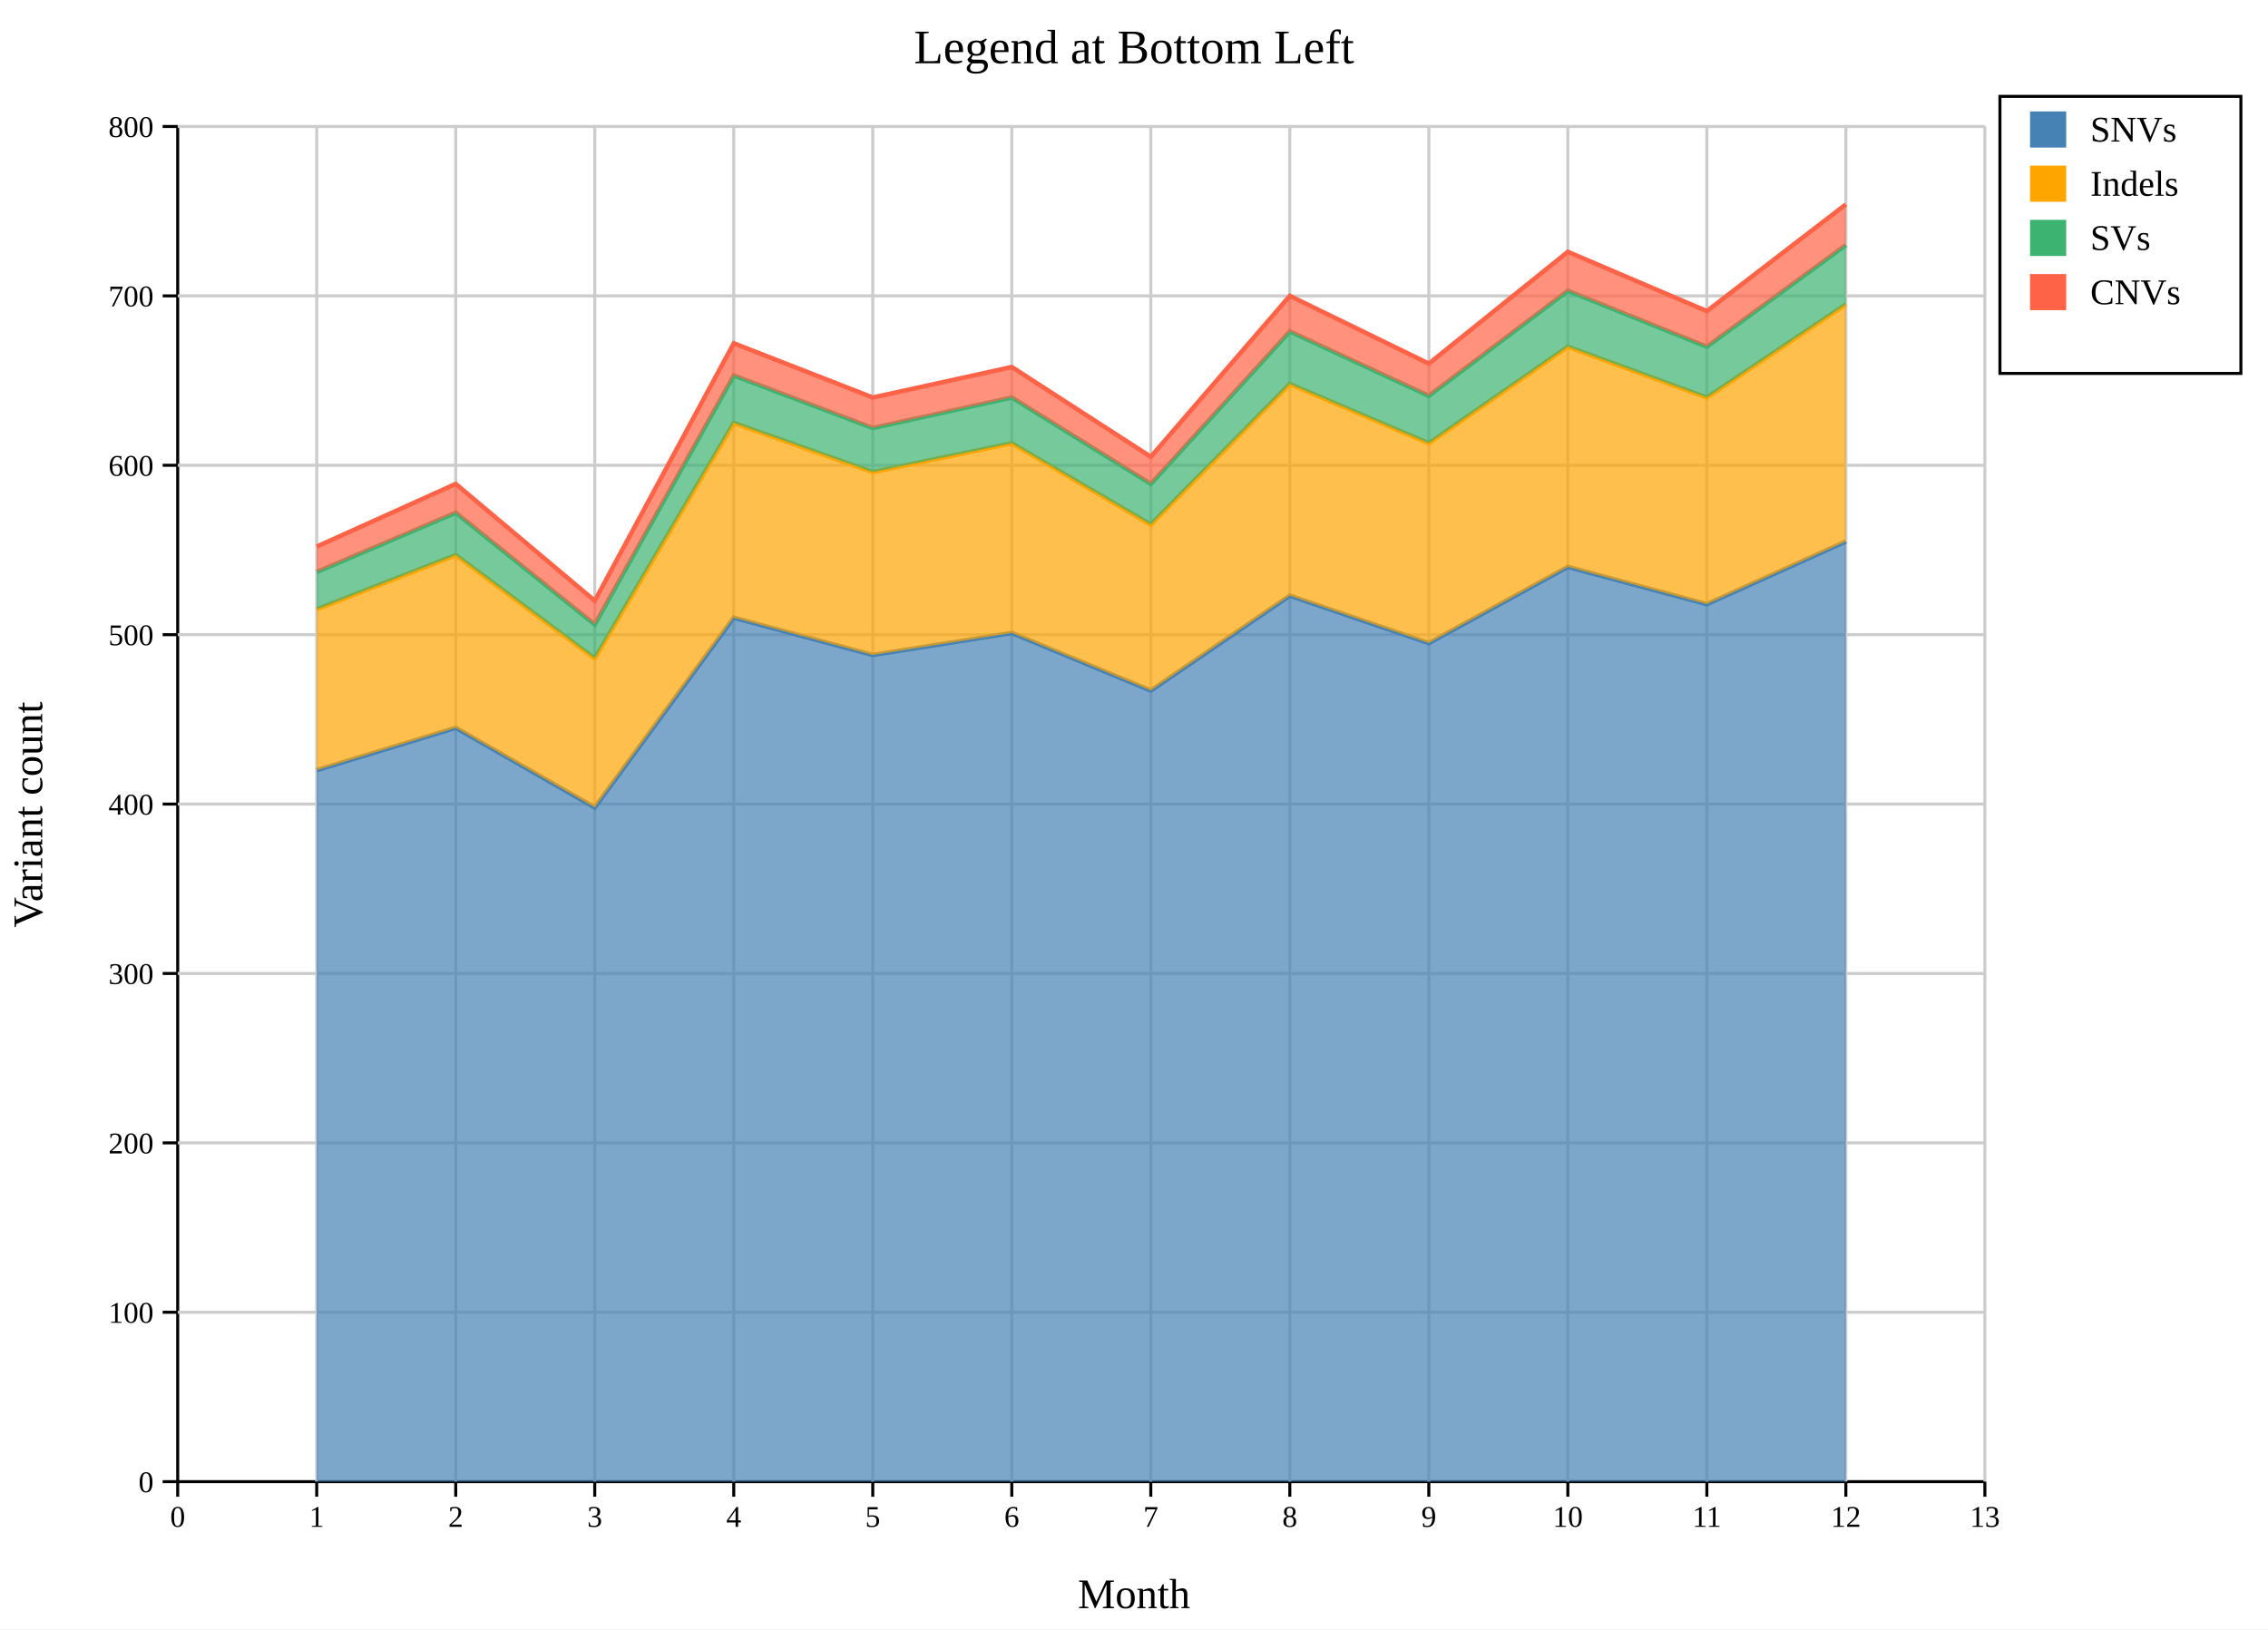
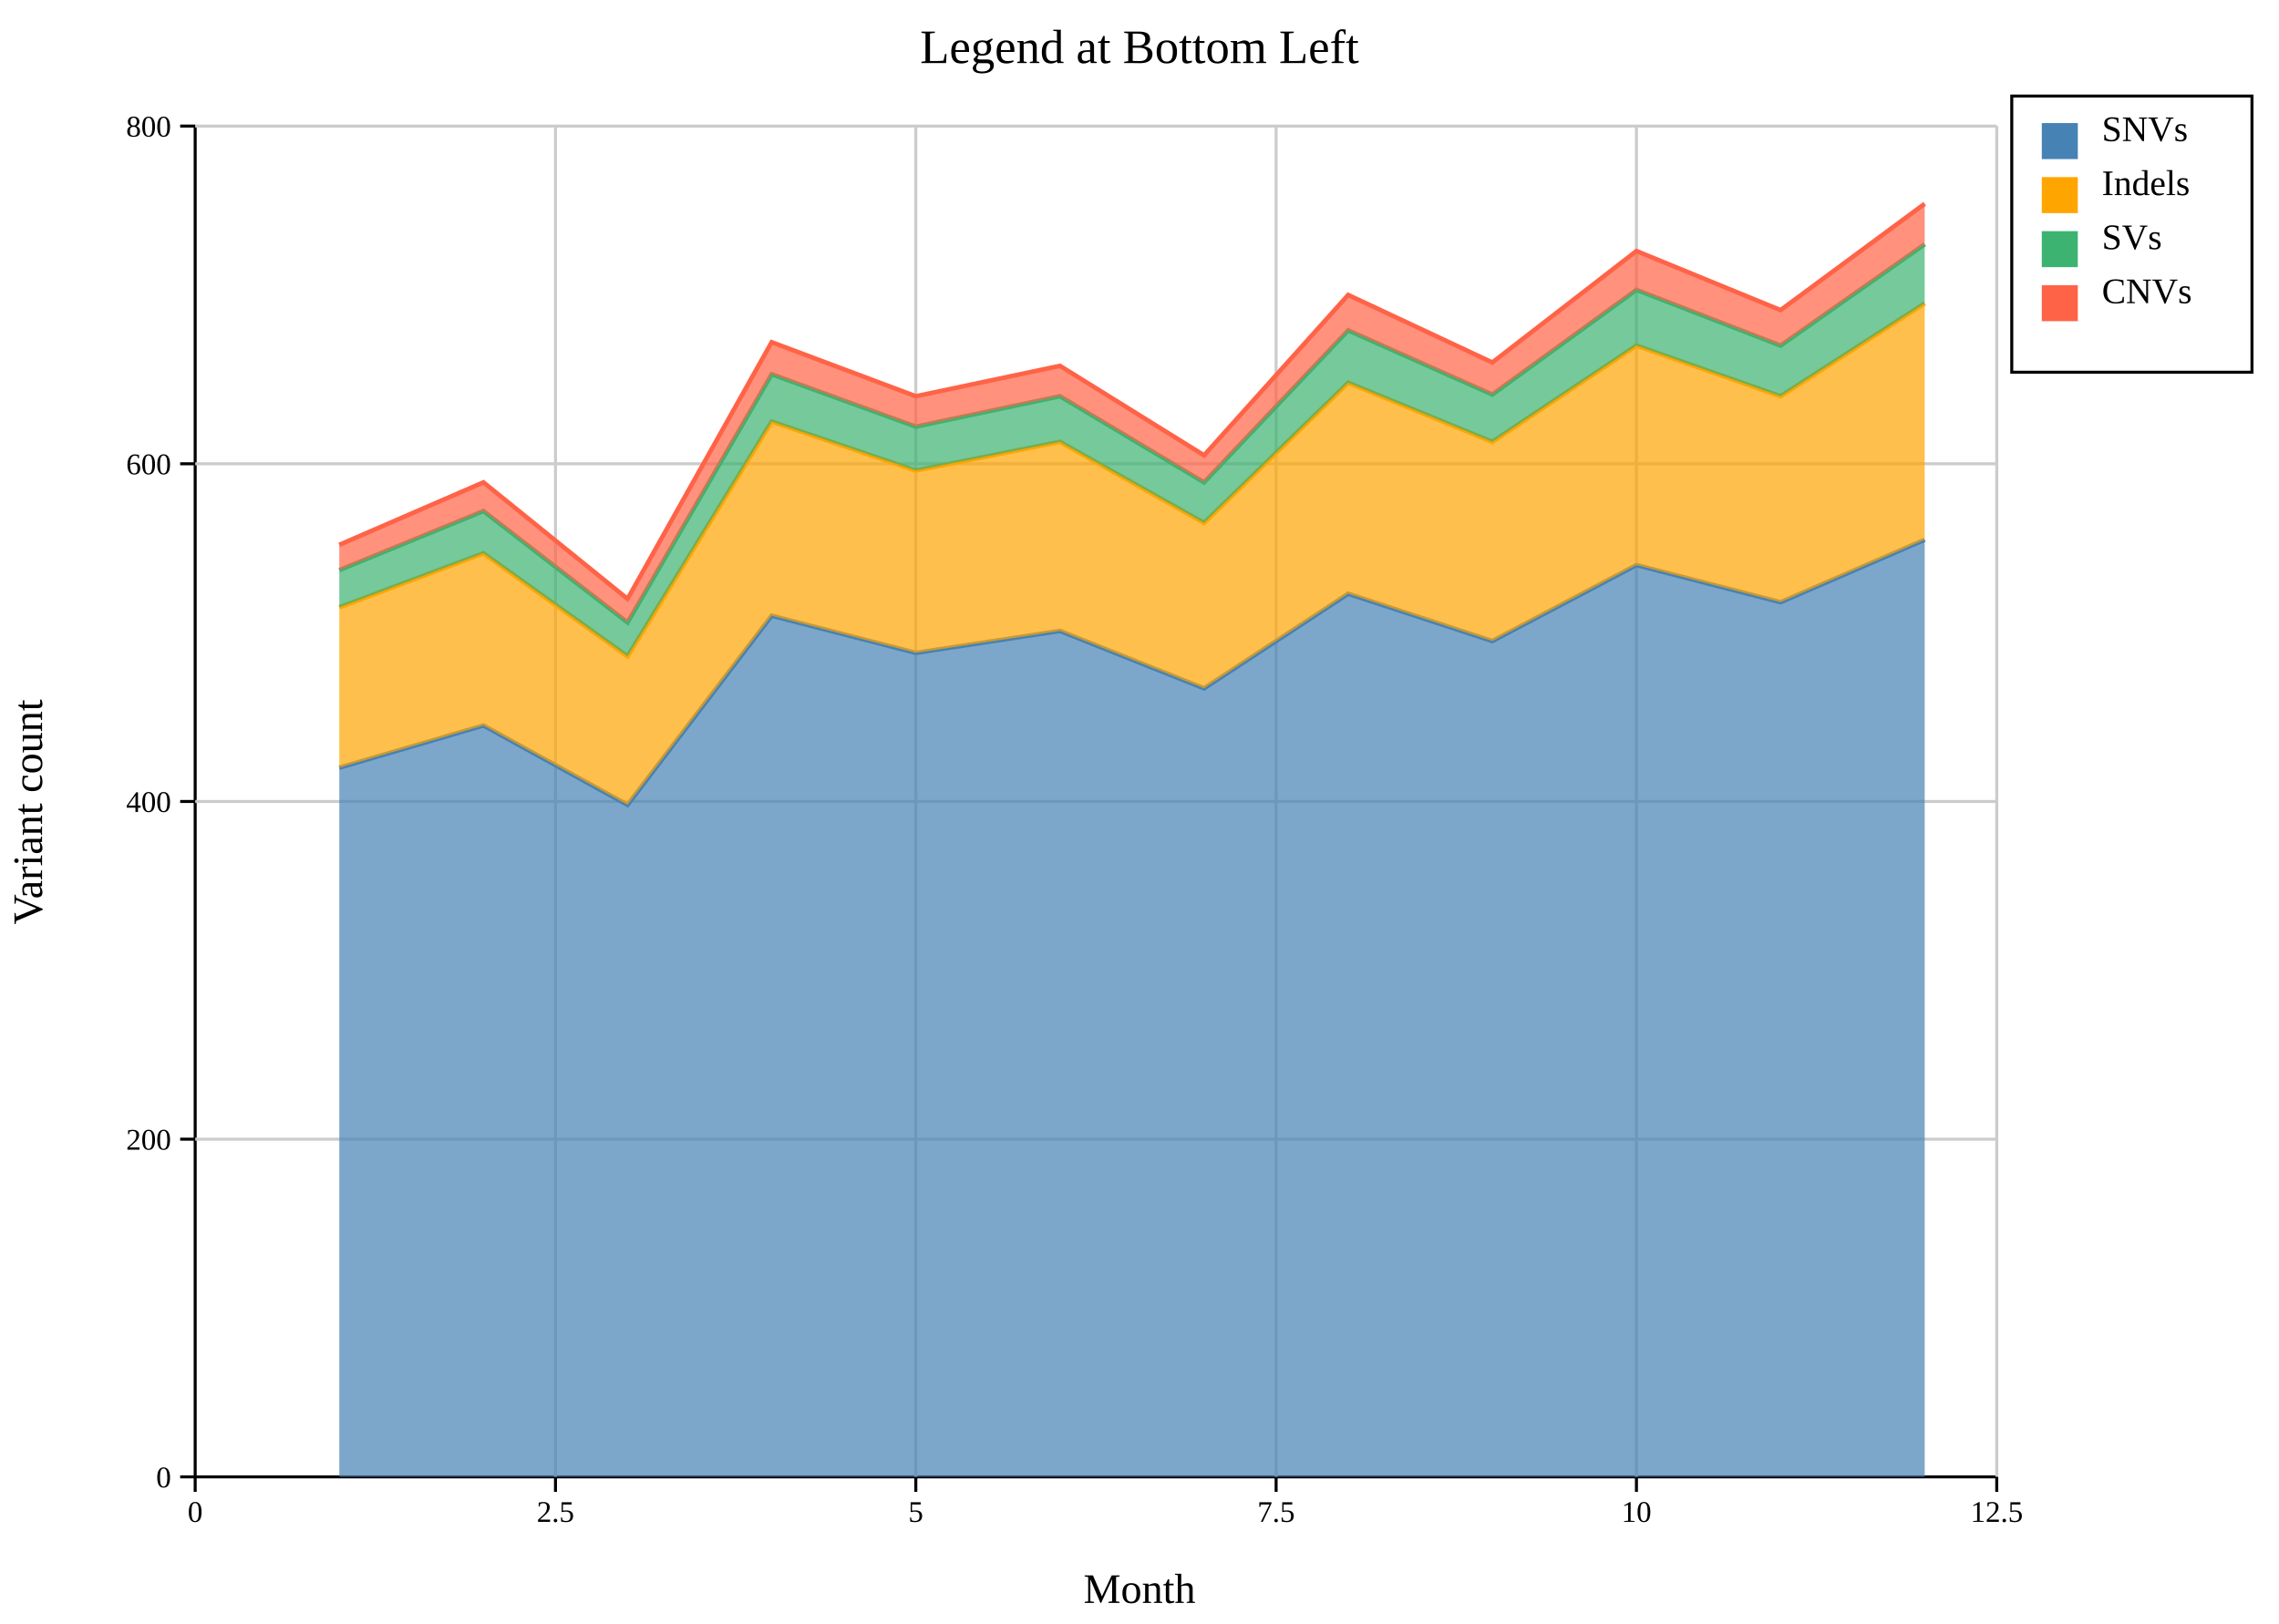
- <svg xmlns="http://www.w3.org/2000/svg" width="753" height="541" fill="black">
+ <svg xmlns="http://www.w3.org/2000/svg" width="759" height="541" fill="black">
  <rect width="100%" height="100%" fill="white" />
-   <line x1="59" y1="492" x2="659" y2="492" stroke="black" stroke-width="1" />
-   <line x1="59" y1="42" x2="59" y2="492" stroke="black" stroke-width="1" />
-   <line x1="105.154" y1="42" x2="105.154" y2="492" stroke="#ccc" stroke-width="1" />
-   <line x1="151.308" y1="42" x2="151.308" y2="492" stroke="#ccc" stroke-width="1" />
-   <line x1="197.462" y1="42" x2="197.462" y2="492" stroke="#ccc" stroke-width="1" />
-   <line x1="243.615" y1="42" x2="243.615" y2="492" stroke="#ccc" stroke-width="1" />
-   <line x1="289.769" y1="42" x2="289.769" y2="492" stroke="#ccc" stroke-width="1" />
-   <line x1="335.923" y1="42" x2="335.923" y2="492" stroke="#ccc" stroke-width="1" />
-   <line x1="382.077" y1="42" x2="382.077" y2="492" stroke="#ccc" stroke-width="1" />
-   <line x1="428.231" y1="42" x2="428.231" y2="492" stroke="#ccc" stroke-width="1" />
-   <line x1="474.385" y1="42" x2="474.385" y2="492" stroke="#ccc" stroke-width="1" />
-   <line x1="520.538" y1="42" x2="520.538" y2="492" stroke="#ccc" stroke-width="1" />
-   <line x1="566.692" y1="42" x2="566.692" y2="492" stroke="#ccc" stroke-width="1" />
-   <line x1="612.846" y1="42" x2="612.846" y2="492" stroke="#ccc" stroke-width="1" />
-   <line x1="659" y1="42" x2="659" y2="492" stroke="#ccc" stroke-width="1" />
-   <line x1="59" y1="435.75" x2="659" y2="435.75" stroke="#ccc" stroke-width="1" />
-   <line x1="59" y1="379.5" x2="659" y2="379.5" stroke="#ccc" stroke-width="1" />
-   <line x1="59" y1="323.25" x2="659" y2="323.25" stroke="#ccc" stroke-width="1" />
-   <line x1="59" y1="267" x2="659" y2="267" stroke="#ccc" stroke-width="1" />
-   <line x1="59" y1="210.75" x2="659" y2="210.75" stroke="#ccc" stroke-width="1" />
-   <line x1="59" y1="154.5" x2="659" y2="154.5" stroke="#ccc" stroke-width="1" />
-   <line x1="59" y1="98.25" x2="659" y2="98.25" stroke="#ccc" stroke-width="1" />
-   <line x1="59" y1="42" x2="659" y2="42" stroke="#ccc" stroke-width="1" />
-   <line x1="59" y1="492" x2="59" y2="497" stroke="black" stroke-width="1" />
-   <text x="59" y="507" font-size="10" text-anchor="middle">0</text>
-   <line x1="105.154" y1="492" x2="105.154" y2="497" stroke="black" stroke-width="1" />
-   <text x="105.154" y="507" font-size="10" text-anchor="middle">1</text>
-   <line x1="151.308" y1="492" x2="151.308" y2="497" stroke="black" stroke-width="1" />
-   <text x="151.308" y="507" font-size="10" text-anchor="middle">2</text>
-   <line x1="197.462" y1="492" x2="197.462" y2="497" stroke="black" stroke-width="1" />
-   <text x="197.462" y="507" font-size="10" text-anchor="middle">3</text>
-   <line x1="243.615" y1="492" x2="243.615" y2="497" stroke="black" stroke-width="1" />
-   <text x="243.615" y="507" font-size="10" text-anchor="middle">4</text>
-   <line x1="289.769" y1="492" x2="289.769" y2="497" stroke="black" stroke-width="1" />
-   <text x="289.769" y="507" font-size="10" text-anchor="middle">5</text>
-   <line x1="335.923" y1="492" x2="335.923" y2="497" stroke="black" stroke-width="1" />
-   <text x="335.923" y="507" font-size="10" text-anchor="middle">6</text>
-   <line x1="382.077" y1="492" x2="382.077" y2="497" stroke="black" stroke-width="1" />
-   <text x="382.077" y="507" font-size="10" text-anchor="middle">7</text>
-   <line x1="428.231" y1="492" x2="428.231" y2="497" stroke="black" stroke-width="1" />
-   <text x="428.231" y="507" font-size="10" text-anchor="middle">8</text>
-   <line x1="474.385" y1="492" x2="474.385" y2="497" stroke="black" stroke-width="1" />
-   <text x="474.385" y="507" font-size="10" text-anchor="middle">9</text>
-   <line x1="520.538" y1="492" x2="520.538" y2="497" stroke="black" stroke-width="1" />
-   <text x="520.538" y="507" font-size="10" text-anchor="middle">10</text>
-   <line x1="566.692" y1="492" x2="566.692" y2="497" stroke="black" stroke-width="1" />
-   <text x="566.692" y="507" font-size="10" text-anchor="middle">11</text>
-   <line x1="612.846" y1="492" x2="612.846" y2="497" stroke="black" stroke-width="1" />
-   <text x="612.846" y="507" font-size="10" text-anchor="middle">12</text>
-   <line x1="659" y1="492" x2="659" y2="497" stroke="black" stroke-width="1" />
-   <text x="659" y="507" font-size="10" text-anchor="middle">13</text>
-   <line x1="54" y1="492" x2="59" y2="492" stroke="black" stroke-width="1" />
-   <text x="51" y="495.5" font-size="10" text-anchor="end">0</text>
-   <line x1="54" y1="435.75" x2="59" y2="435.75" stroke="black" stroke-width="1" />
-   <text x="51" y="439.25" font-size="10" text-anchor="end">100</text>
-   <line x1="54" y1="379.5" x2="59" y2="379.5" stroke="black" stroke-width="1" />
-   <text x="51" y="383" font-size="10" text-anchor="end">200</text>
-   <line x1="54" y1="323.25" x2="59" y2="323.25" stroke="black" stroke-width="1" />
-   <text x="51" y="326.75" font-size="10" text-anchor="end">300</text>
-   <line x1="54" y1="267" x2="59" y2="267" stroke="black" stroke-width="1" />
-   <text x="51" y="270.5" font-size="10" text-anchor="end">400</text>
-   <line x1="54" y1="210.75" x2="59" y2="210.75" stroke="black" stroke-width="1" />
-   <text x="51" y="214.25" font-size="10" text-anchor="end">500</text>
-   <line x1="54" y1="154.5" x2="59" y2="154.5" stroke="black" stroke-width="1" />
-   <text x="51" y="158" font-size="10" text-anchor="end">600</text>
-   <line x1="54" y1="98.25" x2="59" y2="98.25" stroke="black" stroke-width="1" />
-   <text x="51" y="101.75" font-size="10" text-anchor="end">700</text>
-   <line x1="54" y1="42" x2="59" y2="42" stroke="black" stroke-width="1" />
-   <text x="51" y="45.5" font-size="10" text-anchor="end">800</text>
-   <text x="376.5" y="534" font-size="14" text-anchor="middle">Month</text>
+   <line x1="65" y1="492" x2="665" y2="492" stroke="black" stroke-width="1" />
+   <line x1="65" y1="42" x2="65" y2="492" stroke="black" stroke-width="1" />
+   <line x1="185" y1="42" x2="185" y2="492" stroke="#ccc" stroke-width="1" />
+   <line x1="305" y1="42" x2="305" y2="492" stroke="#ccc" stroke-width="1" />
+   <line x1="425" y1="42" x2="425" y2="492" stroke="#ccc" stroke-width="1" />
+   <line x1="545" y1="42" x2="545" y2="492" stroke="#ccc" stroke-width="1" />
+   <line x1="665" y1="42" x2="665" y2="492" stroke="#ccc" stroke-width="1" />
+   <line x1="65" y1="379.5" x2="665" y2="379.5" stroke="#ccc" stroke-width="1" />
+   <line x1="65" y1="267" x2="665" y2="267" stroke="#ccc" stroke-width="1" />
+   <line x1="65" y1="154.5" x2="665" y2="154.5" stroke="#ccc" stroke-width="1" />
+   <line x1="65" y1="42" x2="665" y2="42" stroke="#ccc" stroke-width="1" />
+   <line x1="65" y1="492" x2="65" y2="497" stroke="black" stroke-width="1" />
+   <text x="65" y="507" font-size="10" text-anchor="middle">0</text>
+   <line x1="185" y1="492" x2="185" y2="497" stroke="black" stroke-width="1" />
+   <text x="185" y="507" font-size="10" text-anchor="middle">2.5</text>
+   <line x1="305" y1="492" x2="305" y2="497" stroke="black" stroke-width="1" />
+   <text x="305" y="507" font-size="10" text-anchor="middle">5</text>
+   <line x1="425" y1="492" x2="425" y2="497" stroke="black" stroke-width="1" />
+   <text x="425" y="507" font-size="10" text-anchor="middle">7.5</text>
+   <line x1="545" y1="492" x2="545" y2="497" stroke="black" stroke-width="1" />
+   <text x="545" y="507" font-size="10" text-anchor="middle">10</text>
+   <line x1="665" y1="492" x2="665" y2="497" stroke="black" stroke-width="1" />
+   <text x="665" y="507" font-size="10" text-anchor="middle">12.5</text>
+   <line x1="60" y1="492" x2="65" y2="492" stroke="black" stroke-width="1" />
+   <text x="57" y="495.5" font-size="10" text-anchor="end">0</text>
+   <line x1="60" y1="379.5" x2="65" y2="379.5" stroke="black" stroke-width="1" />
+   <text x="57" y="383" font-size="10" text-anchor="end">200</text>
+   <line x1="60" y1="267" x2="65" y2="267" stroke="black" stroke-width="1" />
+   <text x="57" y="270.5" font-size="10" text-anchor="end">400</text>
+   <line x1="60" y1="154.5" x2="65" y2="154.5" stroke="black" stroke-width="1" />
+   <text x="57" y="158" font-size="10" text-anchor="end">600</text>
+   <line x1="60" y1="42" x2="65" y2="42" stroke="black" stroke-width="1" />
+   <text x="57" y="45.5" font-size="10" text-anchor="end">800</text>
+   <text x="379.5" y="534" font-size="14" text-anchor="middle">Month</text>
  <text x="14" y="270.5" font-size="14" text-anchor="middle" transform="rotate(-90,14,270.5)">Variant count</text>
-   <text x="376.5" y="21" font-size="16" text-anchor="middle">Legend at Bottom Left</text>
-   <path d="M 105.154 255.75 L 151.308 241.688 L 197.462 268.125 L 243.615 205.125 L 289.769 217.5 L 335.923 210.188 L 382.077 229.312 L 428.231 197.812 L 474.385 213.562 L 520.538 188.25 L 566.692 200.625 L 612.846 179.812 L 612.846 492 L 566.692 492 L 520.538 492 L 474.385 492 L 428.231 492 L 382.077 492 L 335.923 492 L 289.769 492 L 243.615 492 L 197.462 492 L 151.308 492 L 105.154 492 Z" stroke="none" stroke-width="0" fill="steelblue" fill-opacity="0.7" />
-   <path d="M 105.154 255.75 L 151.308 241.688 L 197.462 268.125 L 243.615 205.125 L 289.769 217.5 L 335.923 210.188 L 382.077 229.312 L 428.231 197.812 L 474.385 213.562 L 520.538 188.25 L 566.692 200.625 L 612.846 179.812 " stroke="steelblue" stroke-width="1.5" fill="none" />
-   <path d="M 105.154 202.312 L 151.308 184.312 L 197.462 218.625 L 243.615 140.438 L 289.769 156.75 L 335.923 147.188 L 382.077 174.188 L 428.231 127.5 L 474.385 147.188 L 520.538 115.125 L 566.692 132 L 612.846 101.062 L 612.846 179.812 L 566.692 200.625 L 520.538 188.25 L 474.385 213.562 L 428.231 197.812 L 382.077 229.312 L 335.923 210.188 L 289.769 217.5 L 243.615 205.125 L 197.462 268.125 L 151.308 241.688 L 105.154 255.75 Z" stroke="none" stroke-width="0" fill="orange" fill-opacity="0.7" />
-   <path d="M 105.154 202.312 L 151.308 184.312 L 197.462 218.625 L 243.615 140.438 L 289.769 156.75 L 335.923 147.188 L 382.077 174.188 L 428.231 127.5 L 474.385 147.188 L 520.538 115.125 L 566.692 132 L 612.846 101.062 " stroke="orange" stroke-width="1.5" fill="none" />
-   <path d="M 105.154 189.938 L 151.308 170.25 L 197.462 207.375 L 243.615 124.688 L 289.769 142.125 L 335.923 132 L 382.077 160.688 L 428.231 110.062 L 474.385 131.438 L 520.538 96.562 L 566.692 115.125 L 612.846 81.375 L 612.846 101.062 L 566.692 132 L 520.538 115.125 L 474.385 147.188 L 428.231 127.5 L 382.077 174.188 L 335.923 147.188 L 289.769 156.75 L 243.615 140.438 L 197.462 218.625 L 151.308 184.312 L 105.154 202.312 Z" stroke="none" stroke-width="0" fill="mediumseagreen" fill-opacity="0.7" />
-   <path d="M 105.154 189.938 L 151.308 170.25 L 197.462 207.375 L 243.615 124.688 L 289.769 142.125 L 335.923 132 L 382.077 160.688 L 428.231 110.062 L 474.385 131.438 L 520.538 96.562 L 566.692 115.125 L 612.846 81.375 " stroke="mediumseagreen" stroke-width="1.5" fill="none" />
-   <path d="M 105.154 181.5 L 151.308 160.688 L 197.462 199.5 L 243.615 114 L 289.769 132 L 335.923 121.875 L 382.077 151.688 L 428.231 98.25 L 474.385 120.75 L 520.538 83.625 L 566.692 103.312 L 612.846 67.875 L 612.846 81.375 L 566.692 115.125 L 520.538 96.562 L 474.385 131.438 L 428.231 110.062 L 382.077 160.688 L 335.923 132 L 289.769 142.125 L 243.615 124.688 L 197.462 207.375 L 151.308 170.25 L 105.154 189.938 Z" stroke="none" stroke-width="0" fill="tomato" fill-opacity="0.7" />
-   <path d="M 105.154 181.5 L 151.308 160.688 L 197.462 199.5 L 243.615 114 L 289.769 132 L 335.923 121.875 L 382.077 151.688 L 428.231 98.25 L 474.385 120.75 L 520.538 83.625 L 566.692 103.312 L 612.846 67.875 " stroke="tomato" stroke-width="1.5" fill="none" />
-   <rect x="664" y="32" width="80" height="92" fill="white" />
-   <rect x="664" y="32" width="80" height="92" fill="none" stroke="black" stroke-width="1" />
-   <text x="694" y="47" font-size="12" text-anchor="start">SNVs</text>
-   <rect x="674" y="37" width="12" height="12" fill="steelblue" />
-   <text x="694" y="65" font-size="12" text-anchor="start">Indels</text>
-   <rect x="674" y="55" width="12" height="12" fill="orange" />
-   <text x="694" y="83" font-size="12" text-anchor="start">SVs</text>
-   <rect x="674" y="73" width="12" height="12" fill="mediumseagreen" />
-   <text x="694" y="101" font-size="12" text-anchor="start">CNVs</text>
-   <rect x="674" y="91" width="12" height="12" fill="tomato" />
+   <text x="379.5" y="21" font-size="16" text-anchor="middle">Legend at Bottom Left</text>
+   <path d="M 113 255.75 L 161 241.688 L 209 268.125 L 257 205.125 L 305 217.5 L 353 210.188 L 401 229.312 L 449 197.812 L 497 213.562 L 545 188.25 L 593 200.625 L 641 179.812 L 641 492 L 593 492 L 545 492 L 497 492 L 449 492 L 401 492 L 353 492 L 305 492 L 257 492 L 209 492 L 161 492 L 113 492 Z" stroke="none" stroke-width="0" fill="steelblue" fill-opacity="0.7" />
+   <path d="M 113 255.75 L 161 241.688 L 209 268.125 L 257 205.125 L 305 217.5 L 353 210.188 L 401 229.312 L 449 197.812 L 497 213.562 L 545 188.25 L 593 200.625 L 641 179.812 " stroke="steelblue" stroke-width="1.5" fill="none" />
+   <path d="M 113 202.312 L 161 184.312 L 209 218.625 L 257 140.438 L 305 156.75 L 353 147.188 L 401 174.188 L 449 127.5 L 497 147.188 L 545 115.125 L 593 132 L 641 101.062 L 641 179.812 L 593 200.625 L 545 188.25 L 497 213.562 L 449 197.812 L 401 229.312 L 353 210.188 L 305 217.5 L 257 205.125 L 209 268.125 L 161 241.688 L 113 255.75 Z" stroke="none" stroke-width="0" fill="orange" fill-opacity="0.7" />
+   <path d="M 113 202.312 L 161 184.312 L 209 218.625 L 257 140.438 L 305 156.75 L 353 147.188 L 401 174.188 L 449 127.5 L 497 147.188 L 545 115.125 L 593 132 L 641 101.062 " stroke="orange" stroke-width="1.5" fill="none" />
+   <path d="M 113 189.938 L 161 170.25 L 209 207.375 L 257 124.688 L 305 142.125 L 353 132 L 401 160.688 L 449 110.062 L 497 131.438 L 545 96.562 L 593 115.125 L 641 81.375 L 641 101.062 L 593 132 L 545 115.125 L 497 147.188 L 449 127.5 L 401 174.188 L 353 147.188 L 305 156.75 L 257 140.438 L 209 218.625 L 161 184.312 L 113 202.312 Z" stroke="none" stroke-width="0" fill="mediumseagreen" fill-opacity="0.7" />
+   <path d="M 113 189.938 L 161 170.25 L 209 207.375 L 257 124.688 L 305 142.125 L 353 132 L 401 160.688 L 449 110.062 L 497 131.438 L 545 96.562 L 593 115.125 L 641 81.375 " stroke="mediumseagreen" stroke-width="1.5" fill="none" />
+   <path d="M 113 181.5 L 161 160.688 L 209 199.5 L 257 114 L 305 132 L 353 121.875 L 401 151.688 L 449 98.25 L 497 120.75 L 545 83.625 L 593 103.312 L 641 67.875 L 641 81.375 L 593 115.125 L 545 96.562 L 497 131.438 L 449 110.062 L 401 160.688 L 353 132 L 305 142.125 L 257 124.688 L 209 207.375 L 161 170.25 L 113 189.938 Z" stroke="none" stroke-width="0" fill="tomato" fill-opacity="0.7" />
+   <path d="M 113 181.5 L 161 160.688 L 209 199.5 L 257 114 L 305 132 L 353 121.875 L 401 151.688 L 449 98.25 L 497 120.75 L 545 83.625 L 593 103.312 L 641 67.875 " stroke="tomato" stroke-width="1.5" fill="none" />
+   <rect x="670" y="32" width="80" height="92" fill="white" />
+   <rect x="670" y="32" width="80" height="92" fill="none" stroke="black" stroke-width="1" />
+   <text x="700" y="47" font-size="12" text-anchor="start">SNVs</text>
+   <rect x="680" y="41" width="12" height="12" fill="steelblue" />
+   <text x="700" y="65" font-size="12" text-anchor="start">Indels</text>
+   <rect x="680" y="59" width="12" height="12" fill="orange" />
+   <text x="700" y="83" font-size="12" text-anchor="start">SVs</text>
+   <rect x="680" y="77" width="12" height="12" fill="mediumseagreen" />
+   <text x="700" y="101" font-size="12" text-anchor="start">CNVs</text>
+   <rect x="680" y="95" width="12" height="12" fill="tomato" />
</svg>
